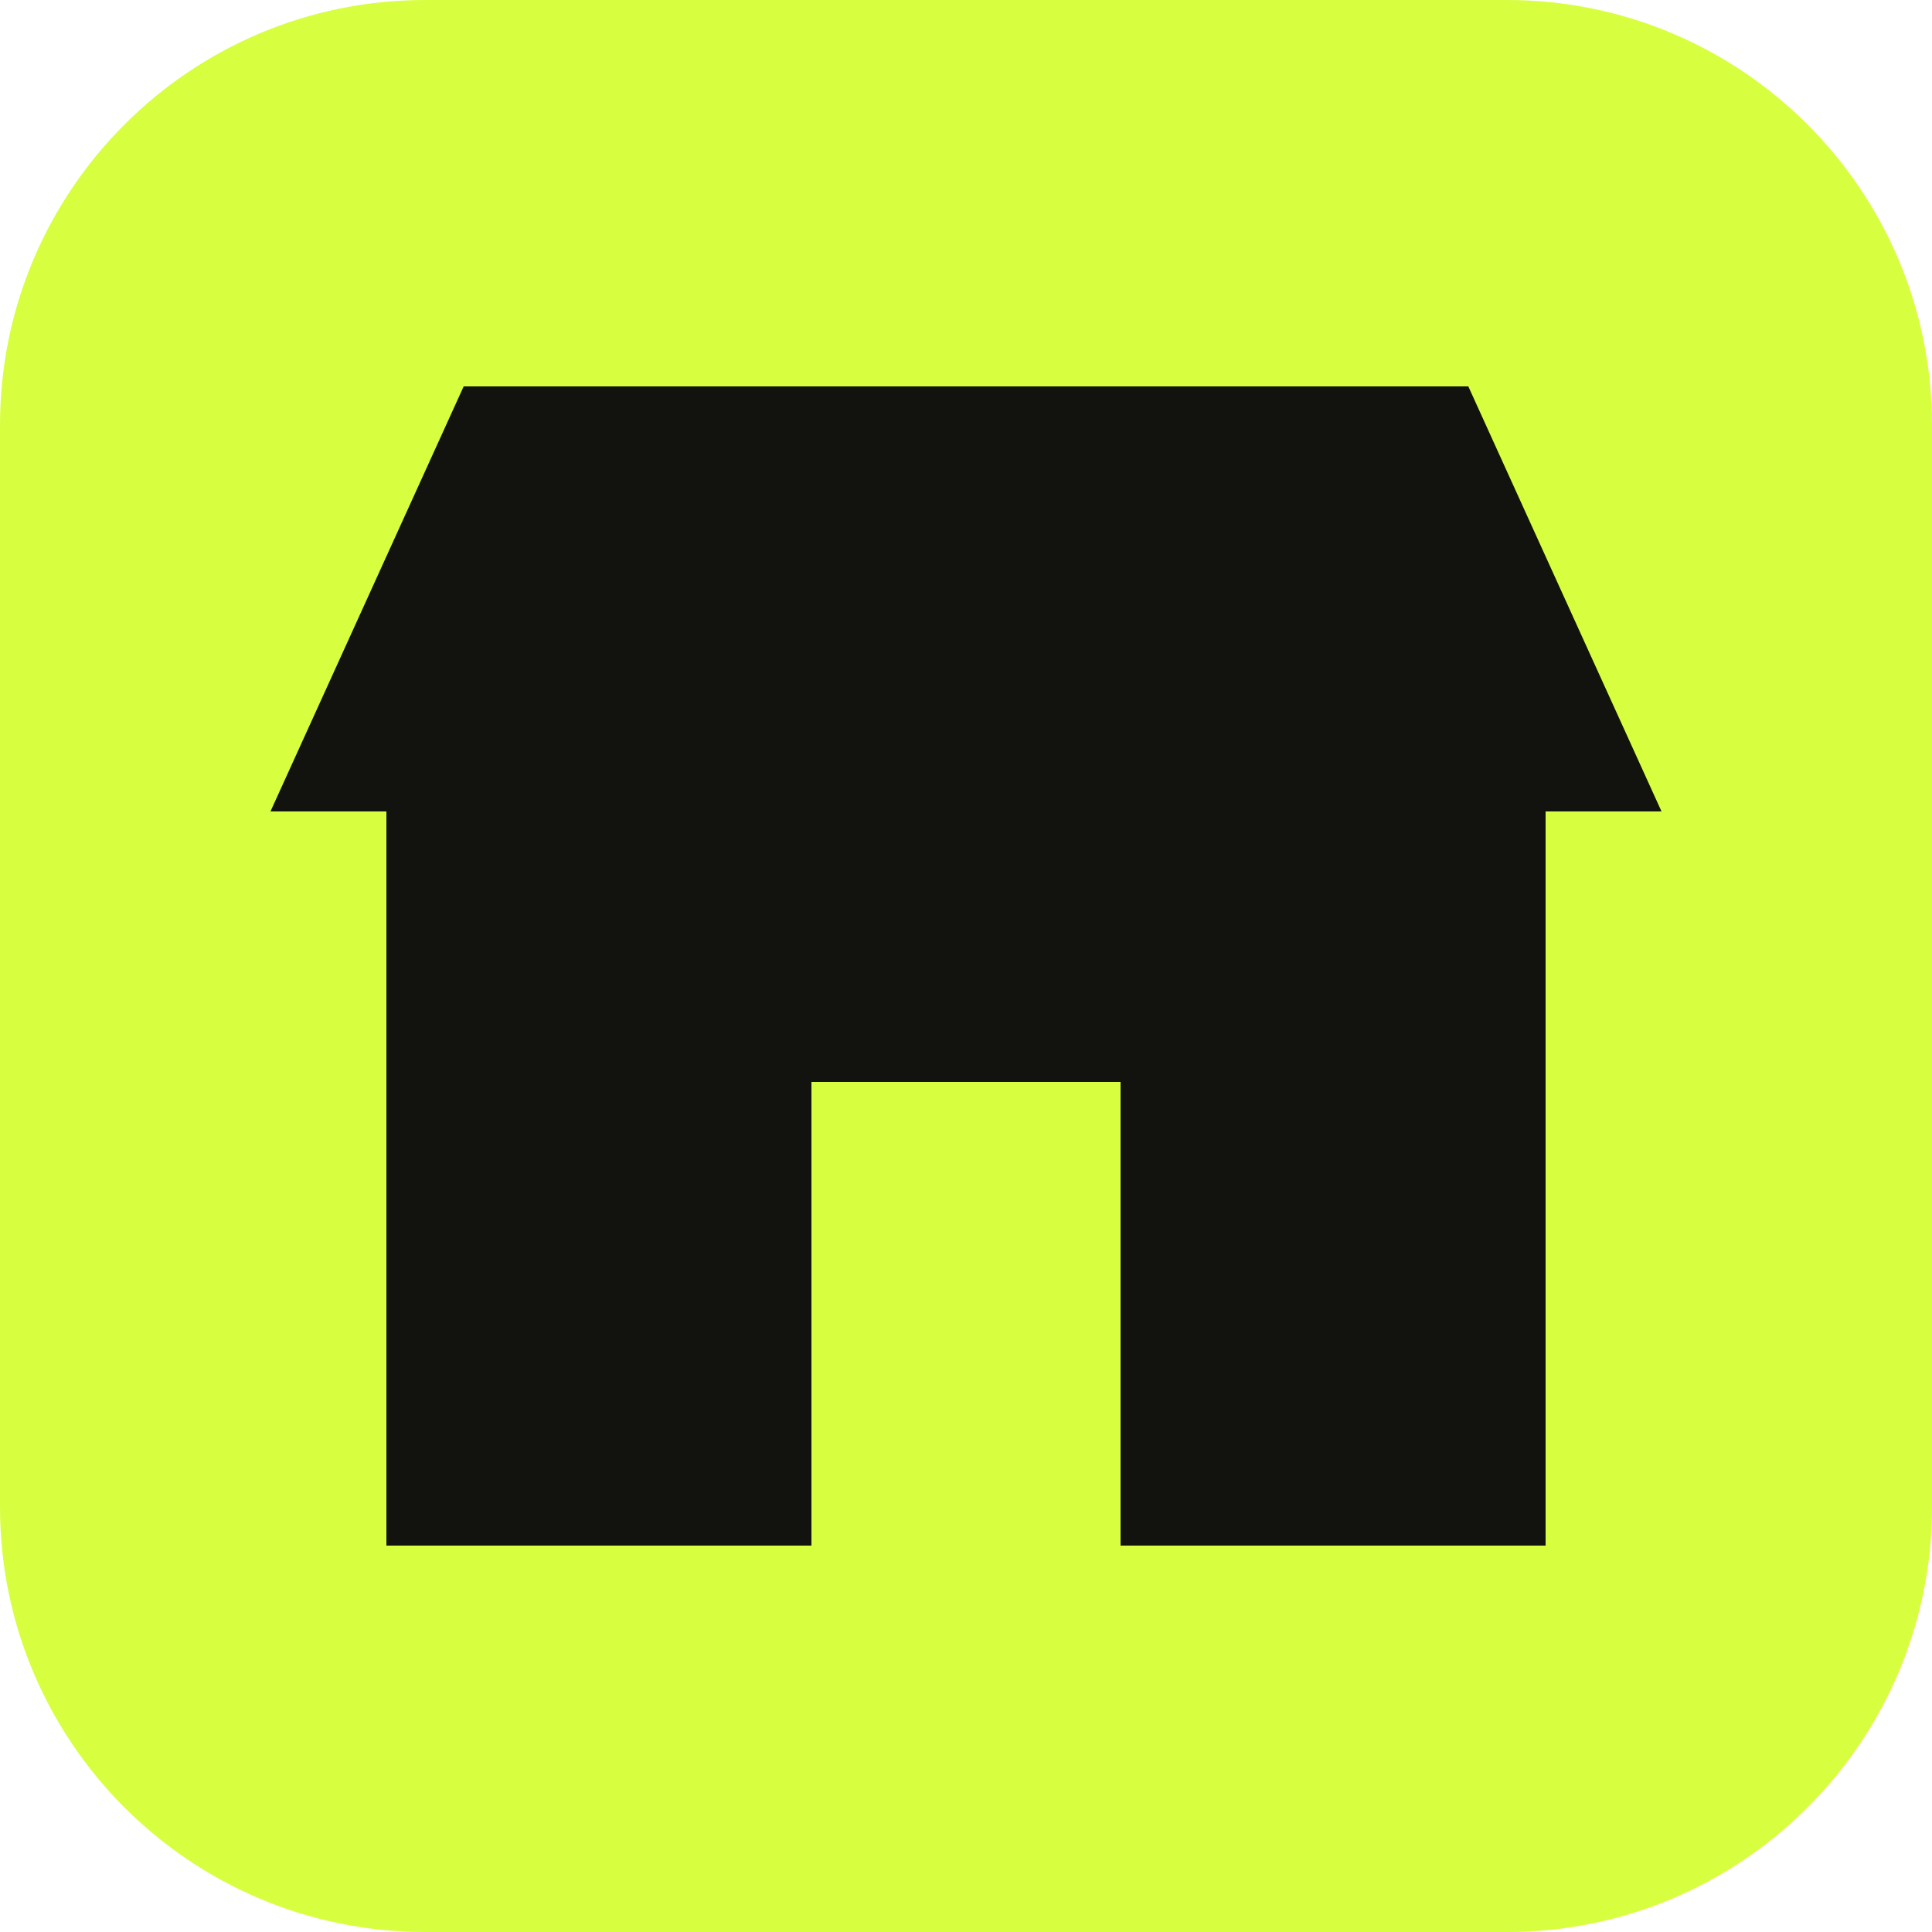
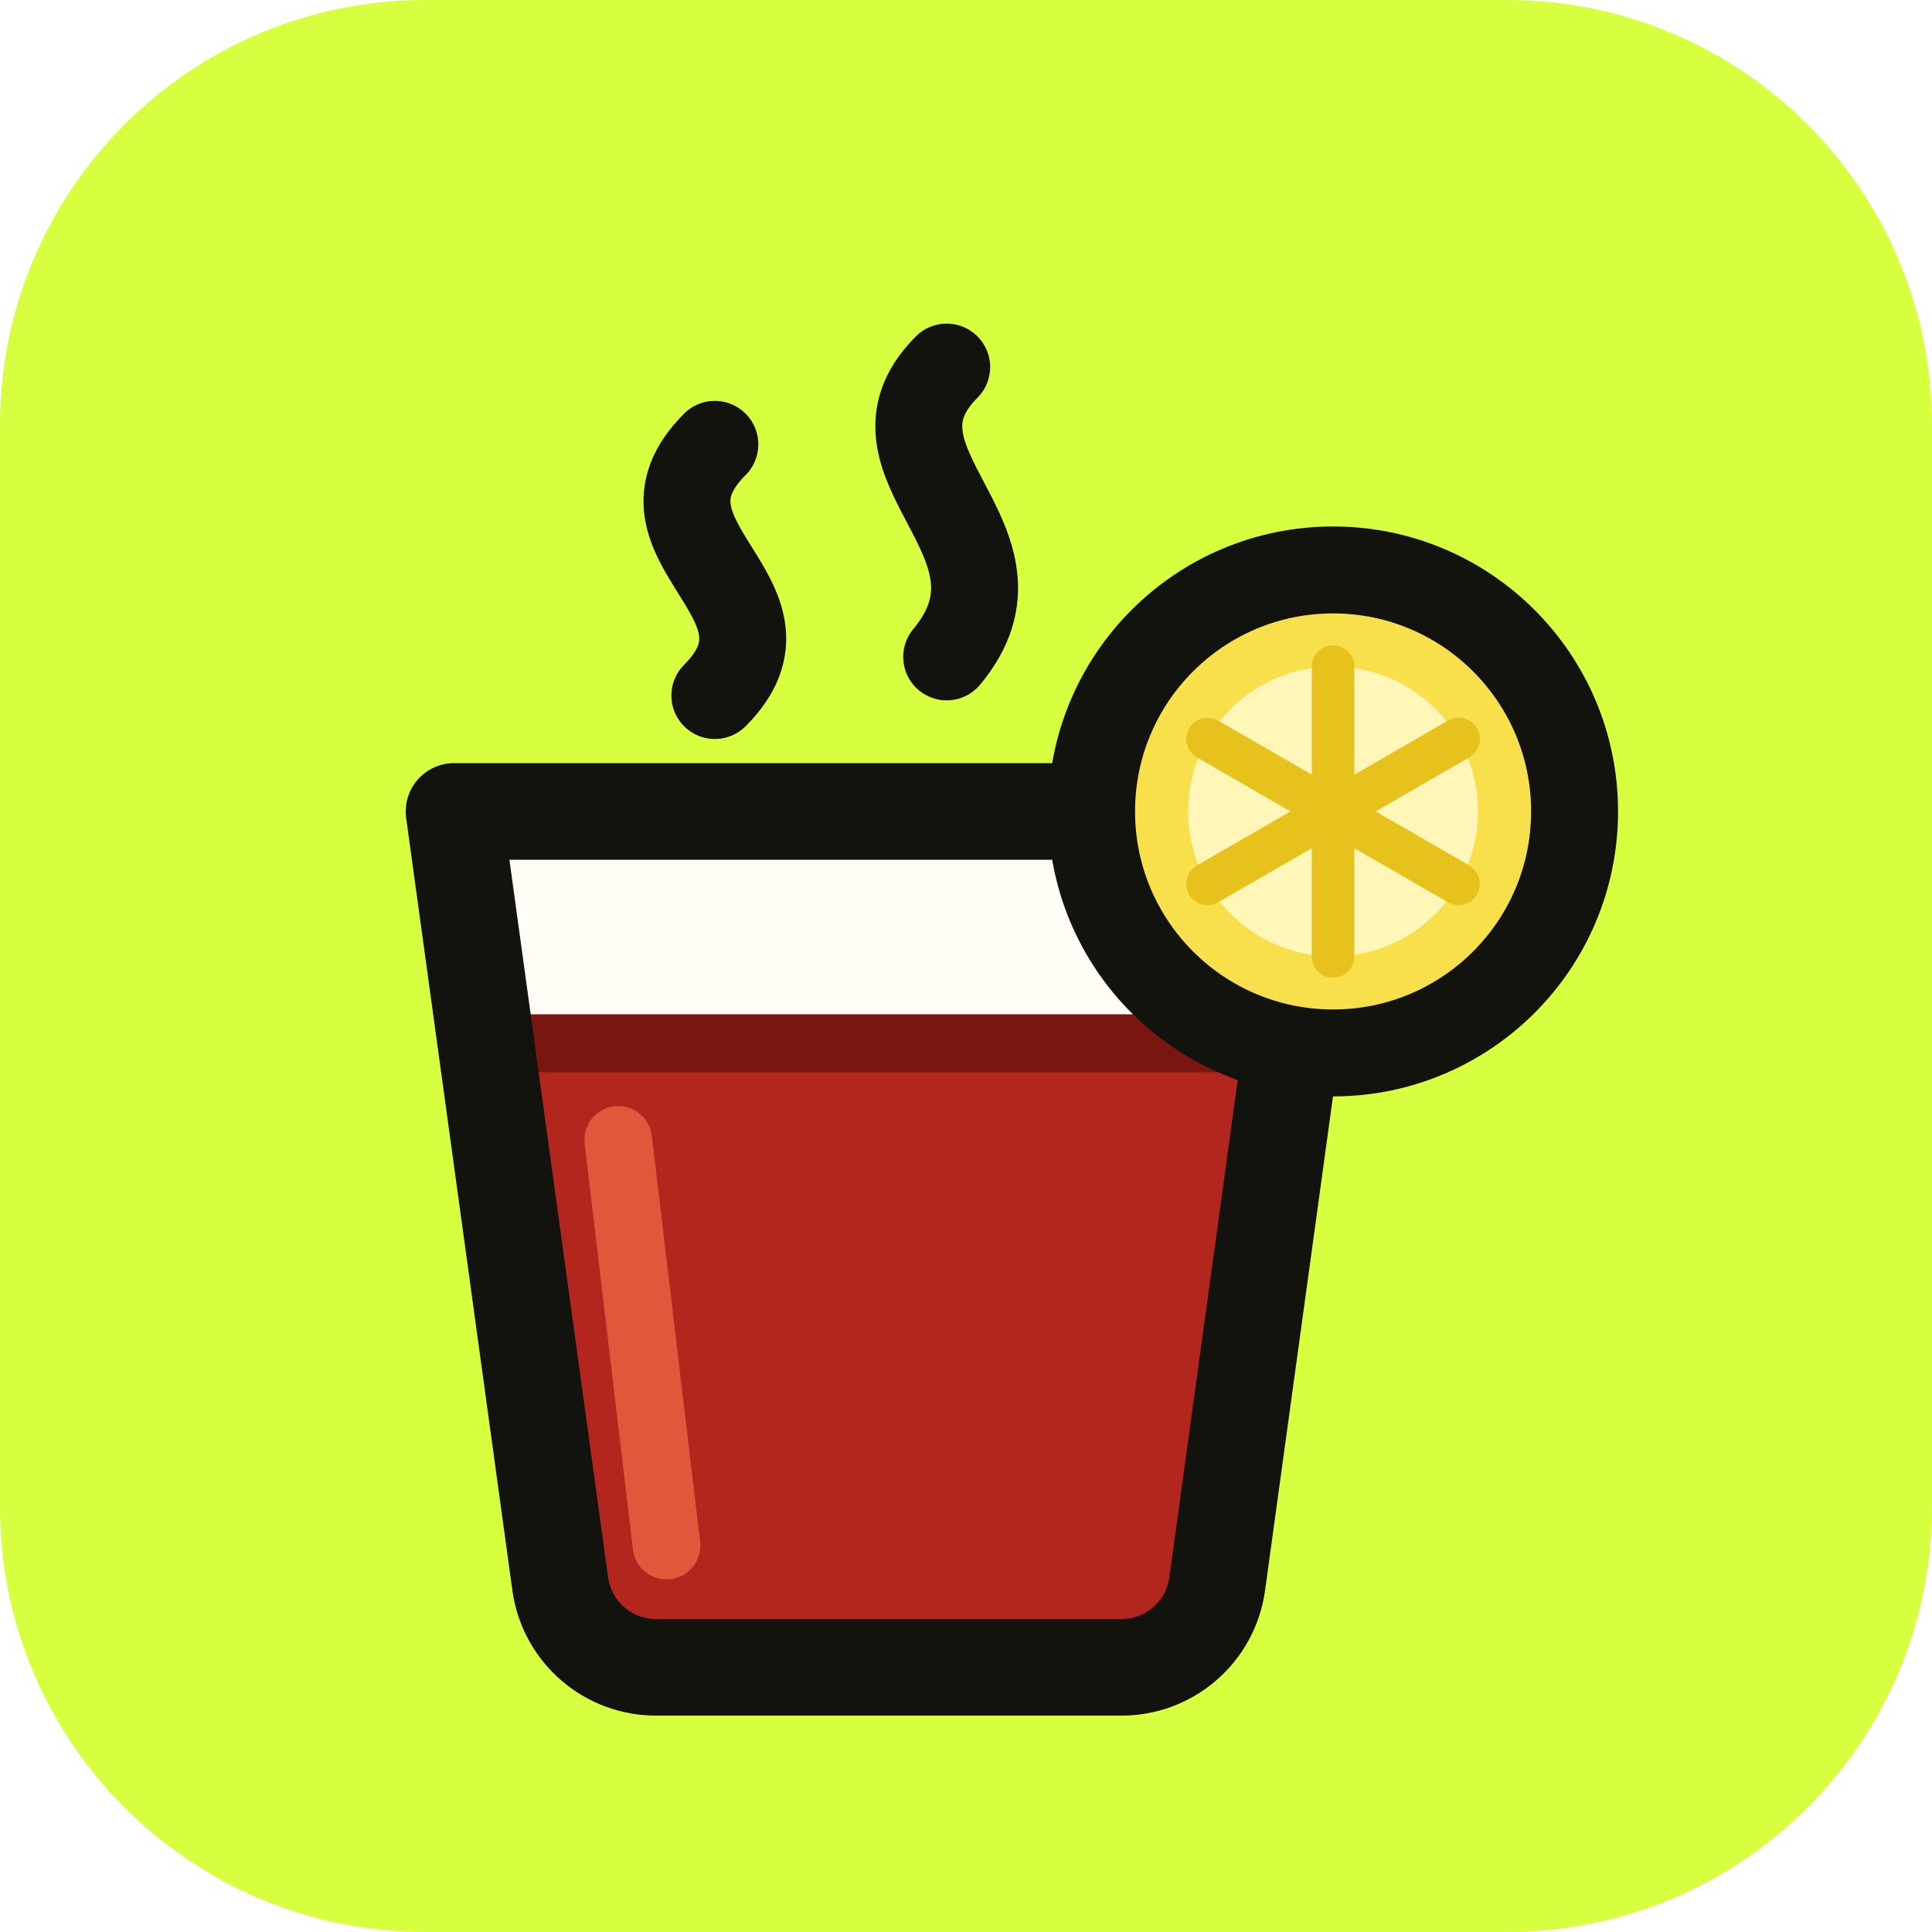
- <svg xmlns="http://www.w3.org/2000/svg" viewBox="0 0 100 100">
+ <svg xmlns="http://www.w3.org/2000/svg" viewBox="0 0 100 100" role="img" aria-label="Lalcha POS">
  <rect width="100" height="100" rx="22" fill="#D7FF3F" />
-   <path d="M20 42h60v38H20zM14 42l10-22h52l10 22z" fill="#12130F" />
-   <rect x="42" y="56" width="16" height="24" fill="#D7FF3F" />
+   <path d="M37 23c-5 5 5 8 0 13M49 19c-5 5 5 9 0 15" fill="none" stroke="#12130F" stroke-width="4.5" stroke-linecap="round" />
+   <path d="M23.5 42h45l-5.5 40a5 5 0 0 1-5 4.3H34a5 5 0 0 1-5-4.3z" fill="#FFFDF6" />
+   <path d="M25.6 54h40.8l-3.4 27.7a5 5 0 0 1-5 4.3H34a5 5 0 0 1-5-4.3z" fill="#B3261E" />
+   <path d="M26.5 54h39" stroke="#7A1610" stroke-width="3" />
+   <path d="M32 59l2.5 21" stroke="#E2563C" stroke-width="3.5" stroke-linecap="round" />
+   <path d="M23.5 42h45l-5.5 40a5 5 0 0 1-5 4.3H34a5 5 0 0 1-5-4.3z" fill="none" stroke="#12130F" stroke-width="5" stroke-linejoin="round" />
+   <circle cx="69" cy="42" r="12.5" fill="#F7E04B" stroke="#12130F" stroke-width="4.5" />
+   <circle cx="69" cy="42" r="7.5" fill="#FFF6B8" />
+   <path d="M69 34.5v15M62.5 38.25l13 7.5M75.5 38.25l-13 7.5" stroke="#E8C21C" stroke-width="2.2" stroke-linecap="round" />
</svg>
